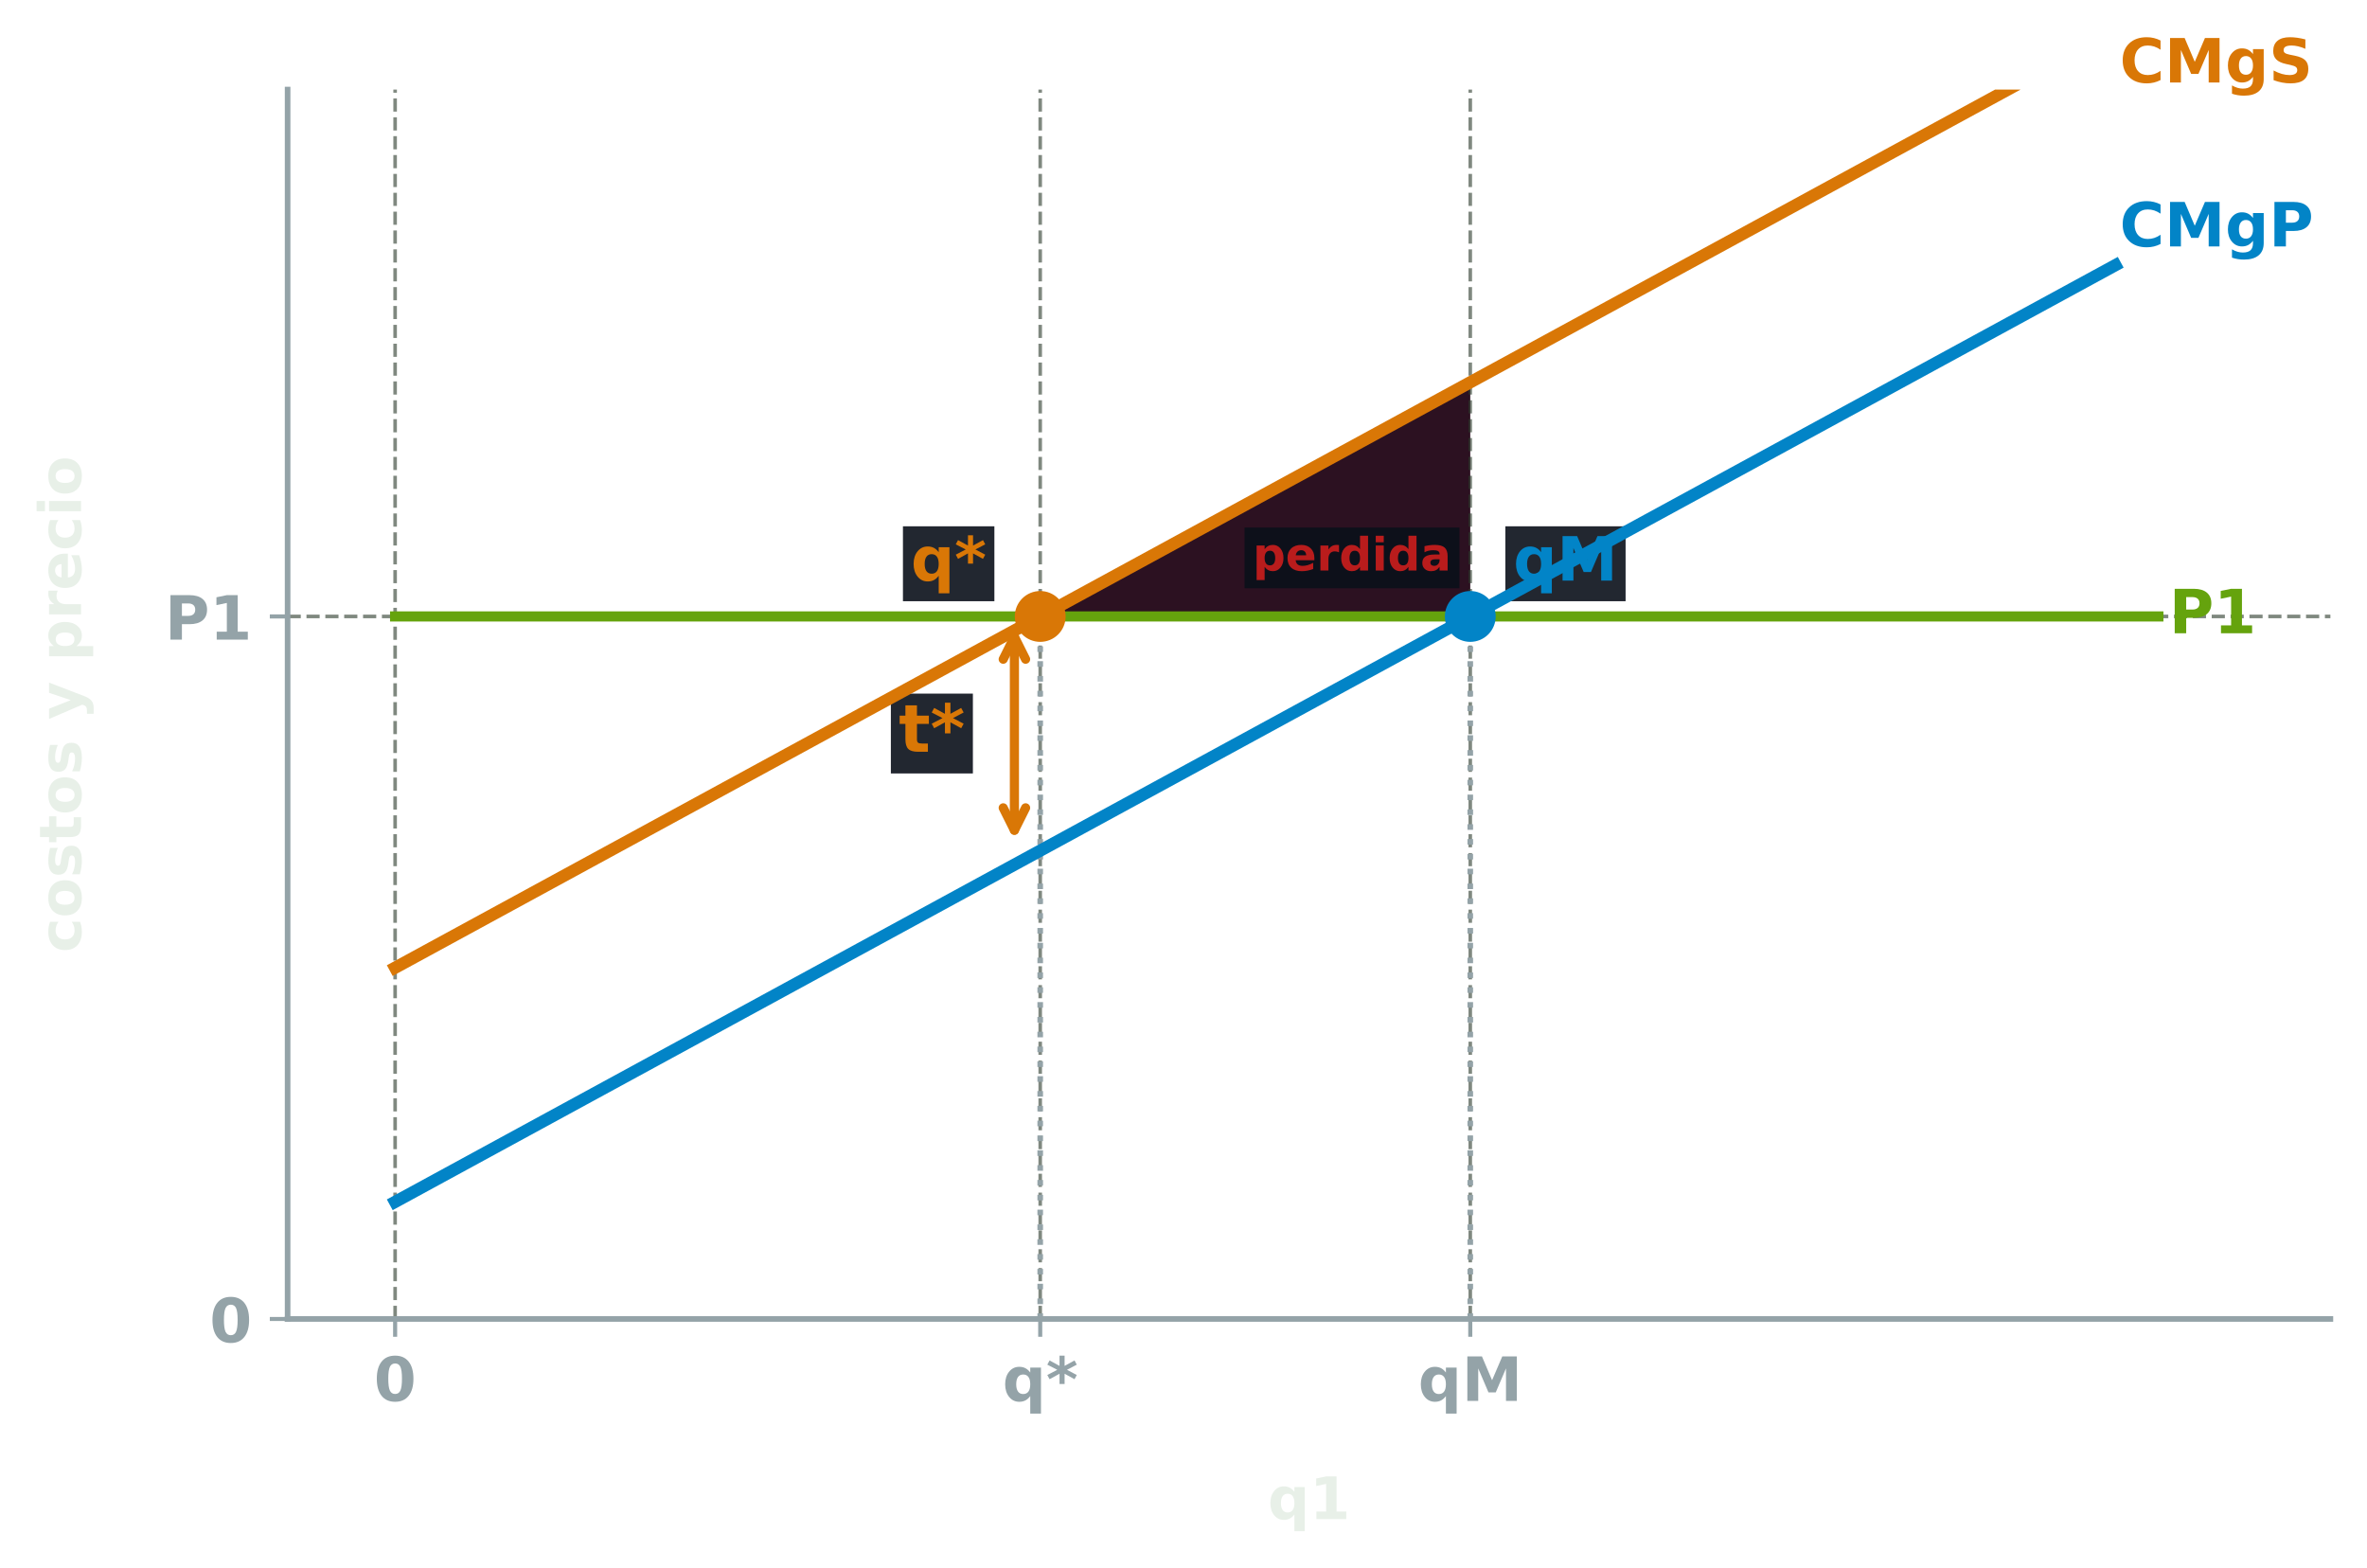
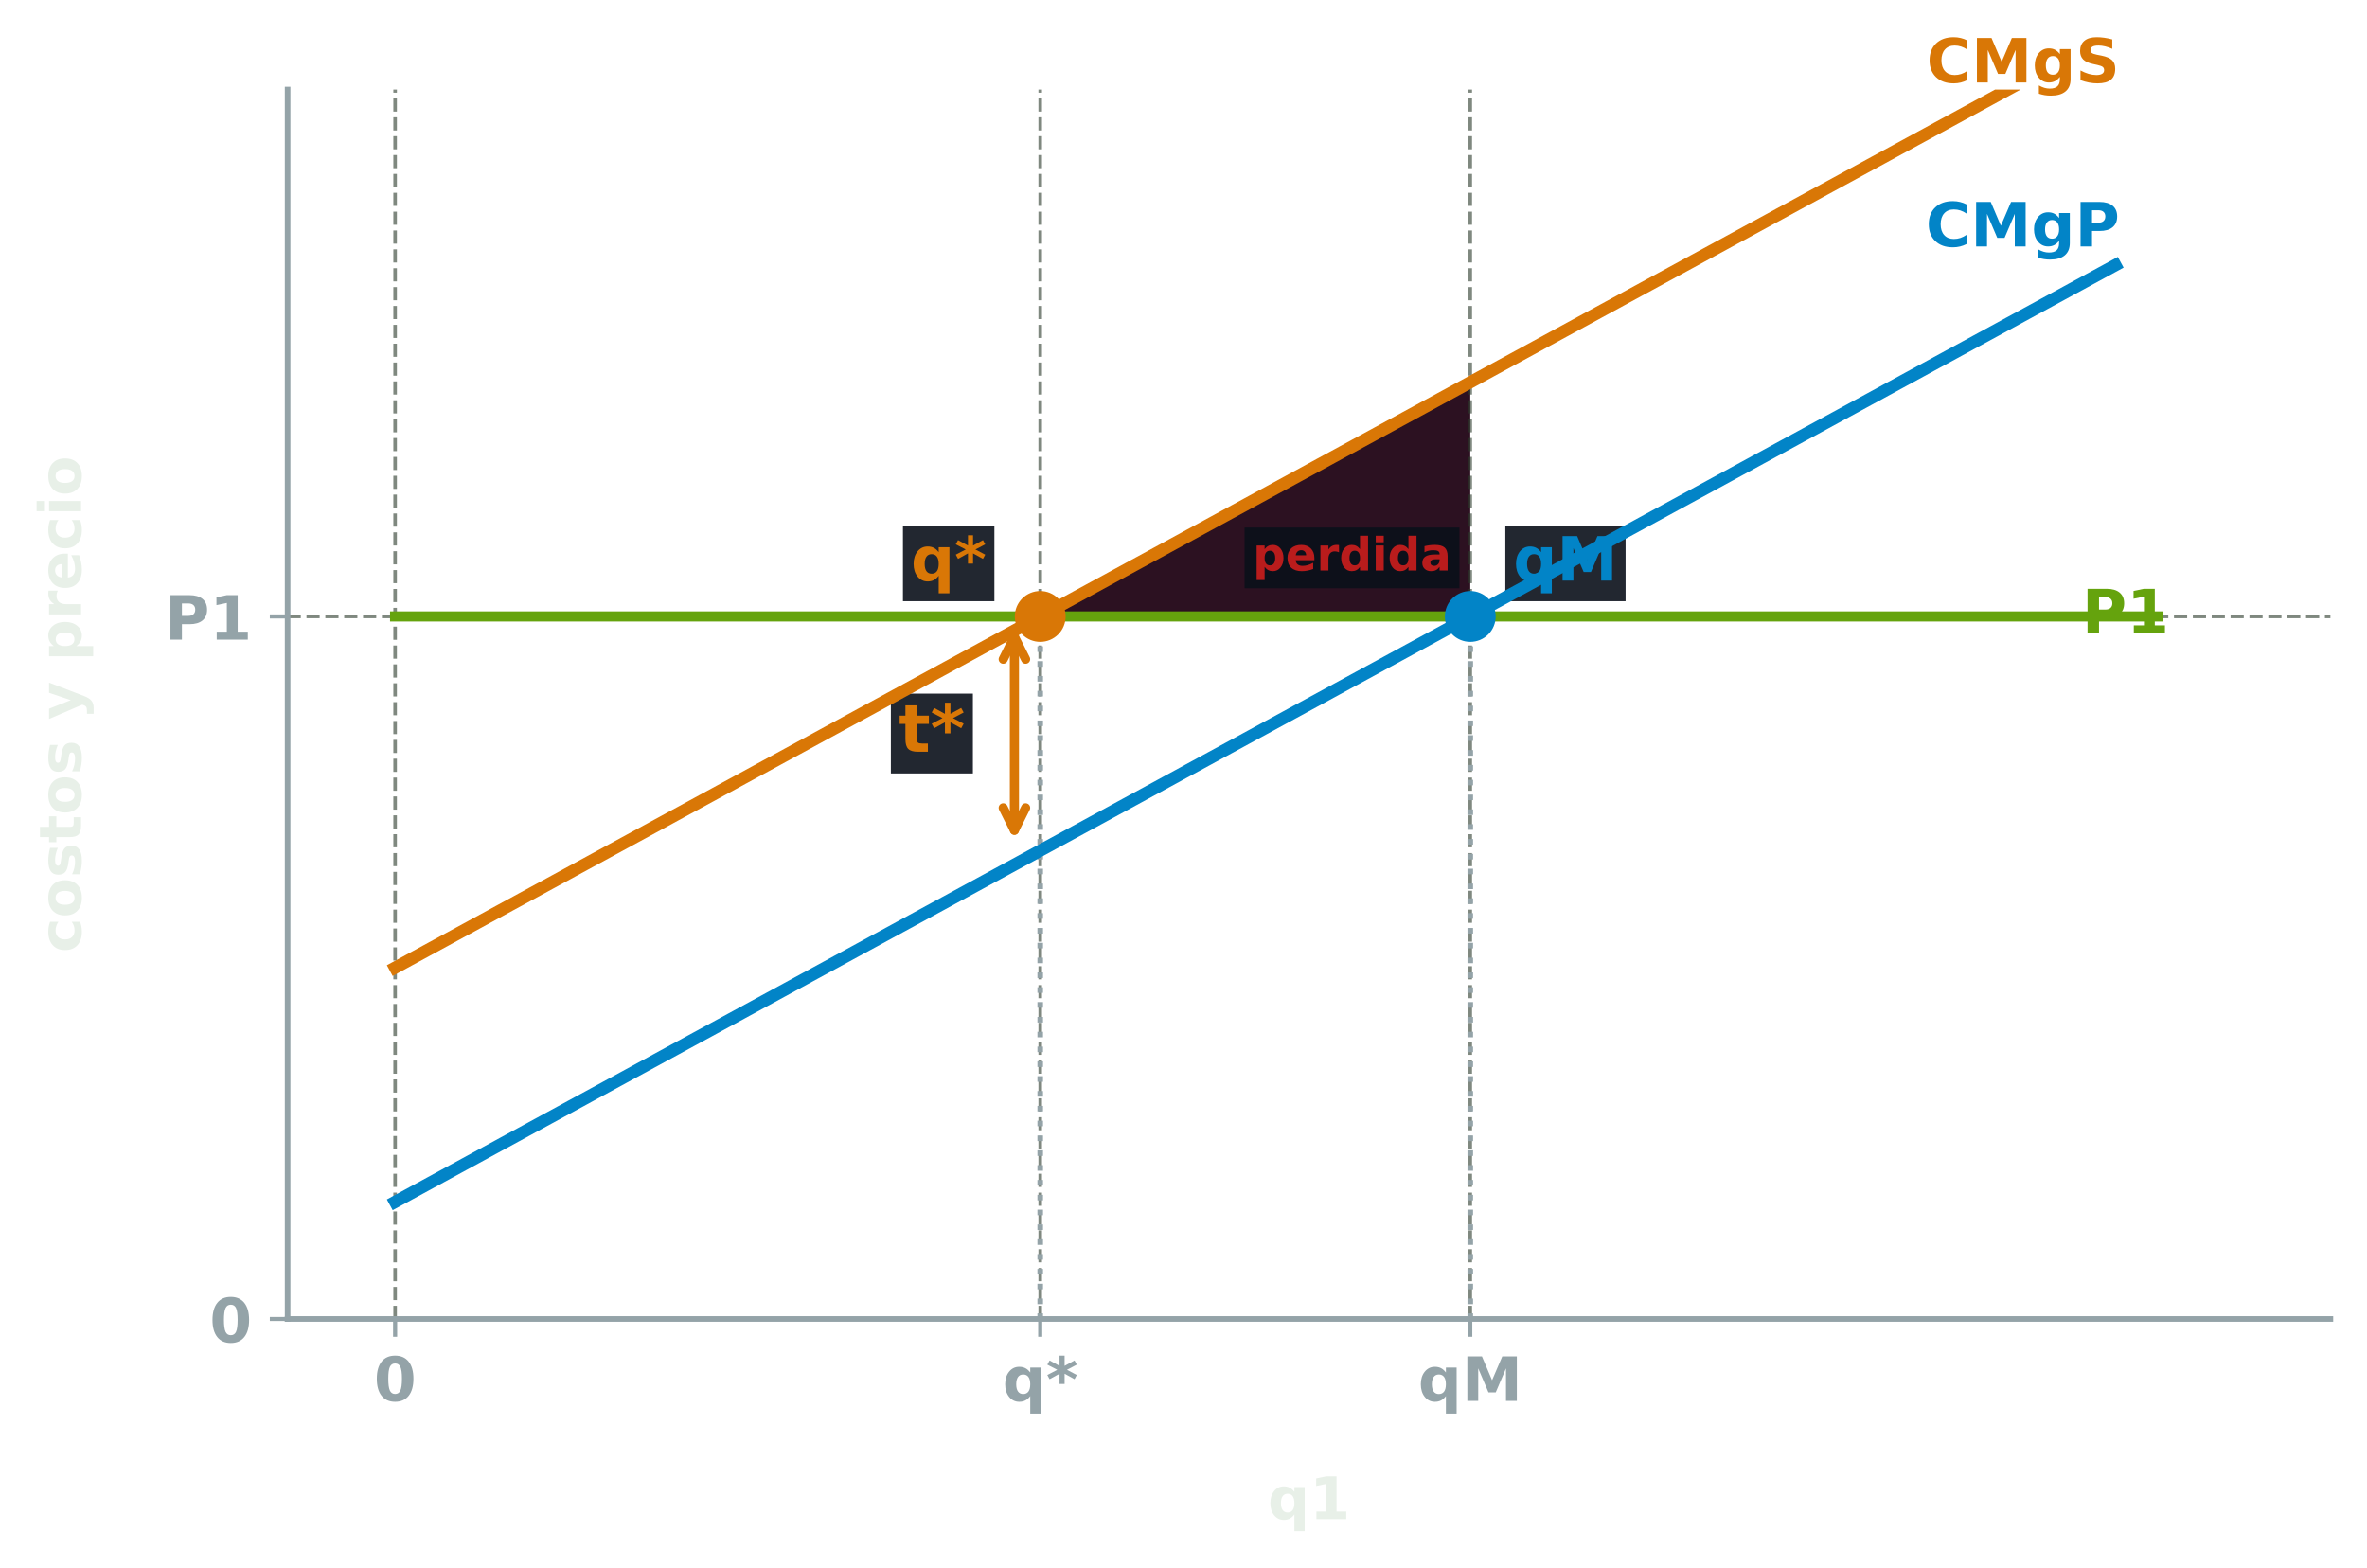
<svg xmlns="http://www.w3.org/2000/svg" xmlns:xlink="http://www.w3.org/1999/xlink" width="465.525pt" height="308.332pt" viewBox="0 0 465.525 308.332" version="1.1">
  <defs>
    <style type="text/css">*{stroke-linejoin: round; stroke-linecap: butt}</style>
  </defs>
  <g id="figure_1">
    <g id="patch_1">
      <path d="M 0 308.332  L 465.525 308.332  L 465.525 -0  L 0 -0  L 0 308.332  z " style="fill: none; opacity: 0" />
    </g>
    <g id="axes_1">
      <g id="patch_2">
        <path d="M 56.565 259.388  L 458.325 259.388  L 458.325 17.612  L 56.565 17.612  L 56.565 259.388  z " style="fill: none" />
      </g>
      <g id="patch_3">
        <path d="M 204.582 121.23  L 289.163 121.23  L 289.163 75.178  z " clip-path="url(#p4f5638dac7)" style="fill: #2c1121" />
      </g>
      <g id="matplotlib.axis_1">
        <g id="xtick_1">
          <g id="line2d_1">
            <path d="M 77.71 259.388  L 77.71 17.612  " clip-path="url(#p4f5638dac7)" style="fill: none; stroke-dasharray: 2.59,1.12; stroke-dashoffset: 0; stroke: #2a3a2a; stroke-opacity: 0.6; stroke-width: 0.7" />
          </g>
          <g id="line2d_2">
            <defs>
              <path id="m409fbe080f" d="M 0 0  L 0 3.5  " style="stroke: #94a3a8; stroke-width: 0.8" />
            </defs>
            <g>
              <use xlink:href="#m409fbe080f" x="77.71" y="259.388" style="fill: #94a3a8; stroke: #94a3a8; stroke-width: 0.8" />
            </g>
          </g>
          <g id="text_1">
            <g style="fill: #94a3a8" transform="translate(73.53526 275.5063) scale(0.12 -0.12)">
              <defs>
                <path id="DejaVuSans-Bold-30" d="M 2944 2338  Q 2944 3213 2780 3570  Q 2616 3928 2228 3928  Q 1841 3928 1675 3570  Q 1509 3213 1509 2338  Q 1509 1453 1675 1090  Q 1841 728 2228 728  Q 2613 728 2778 1090  Q 2944 1453 2944 2338  z M 4147 2328  Q 4147 1169 3647 539  Q 3147 -91 2228 -91  Q 1306 -91 806 539  Q 306 1169 306 2328  Q 306 3491 806 4120  Q 1306 4750 2228 4750  Q 3147 4750 3647 4120  Q 4147 3491 4147 2328  z " transform="scale(0.015625)" />
              </defs>
              <use xlink:href="#DejaVuSans-Bold-30" />
            </g>
          </g>
        </g>
        <g id="xtick_2">
          <g id="line2d_3">
            <path d="M 204.582 259.388  L 204.582 17.612  " clip-path="url(#p4f5638dac7)" style="fill: none; stroke-dasharray: 2.59,1.12; stroke-dashoffset: 0; stroke: #2a3a2a; stroke-opacity: 0.6; stroke-width: 0.7" />
          </g>
          <g id="line2d_4">
            <g>
              <use xlink:href="#m409fbe080f" x="204.582" y="259.388" style="fill: #94a3a8; stroke: #94a3a8; stroke-width: 0.8" />
            </g>
          </g>
          <g id="text_2">
            <g style="fill: #94a3a8" transform="translate(197.149 275.5063) scale(0.12 -0.12)">
              <defs>
                <path id="DejaVuSans-Bold-71" d="M 2181 2772  Q 1825 2772 1636 2509  Q 1447 2247 1447 1747  Q 1447 1247 1636 984  Q 1825 722 2181 722  Q 2541 722 2730 984  Q 2919 1247 2919 1747  Q 2919 2247 2730 2509  Q 2541 2772 2181 2772  z M 2919 506  Q 2688 197 2409 53  Q 2131 -91 1766 -91  Q 1119 -91 703 423  Q 288 938 288 1747  Q 288 2556 703 3067  Q 1119 3578 1766 3578  Q 2131 3578 2409 3434  Q 2688 3291 2919 2981  L 2919 3500  L 4044 3500  L 4044 -1331  L 2919 -1331  L 2919 506  z " transform="scale(0.015625)" />
                <path id="DejaVuSans-Bold-2a" d="M 3219 3803  L 2188 3263  L 3219 2719  L 2981 2278  L 1941 2853  L 1941 1778  L 1409 1778  L 1409 2853  L 366 2278  L 128 2719  L 1172 3263  L 128 3803  L 366 4244  L 1409 3675  L 1409 4750  L 1941 4750  L 1941 3675  L 2981 4244  L 3219 3803  z " transform="scale(0.015625)" />
              </defs>
              <use xlink:href="#DejaVuSans-Bold-71" />
              <use xlink:href="#DejaVuSans-Bold-2a" x="71.582" />
            </g>
          </g>
        </g>
        <g id="xtick_3">
          <g id="line2d_5">
            <path d="M 289.163 259.388  L 289.163 17.612  " clip-path="url(#p4f5638dac7)" style="fill: none; stroke-dasharray: 2.59,1.12; stroke-dashoffset: 0; stroke: #2a3a2a; stroke-opacity: 0.6; stroke-width: 0.7" />
          </g>
          <g id="line2d_6">
            <g>
              <use xlink:href="#m409fbe080f" x="289.163" y="259.388" style="fill: #94a3a8; stroke: #94a3a8; stroke-width: 0.8" />
            </g>
          </g>
          <g id="text_3">
            <g style="fill: #94a3a8" transform="translate(278.897 275.5063) scale(0.12 -0.12)">
              <defs>
                <path id="DejaVuSans-Bold-4d" d="M 588 4666  L 2119 4666  L 3181 2169  L 4250 4666  L 5778 4666  L 5778 0  L 4641 0  L 4641 3413  L 3566 897  L 2803 897  L 1728 3413  L 1728 0  L 588 0  L 588 4666  z " transform="scale(0.015625)" />
              </defs>
              <use xlink:href="#DejaVuSans-Bold-71" />
              <use xlink:href="#DejaVuSans-Bold-4d" x="71.582" />
            </g>
          </g>
        </g>
        <g id="text_4">
          <g style="fill: #e8f0e8" transform="translate(249.3282 298.7401) scale(0.115 -0.115)">
            <defs>
              <path id="DejaVuSans-Bold-31" d="M 750 831  L 1813 831  L 1813 3847  L 722 3622  L 722 4441  L 1806 4666  L 2950 4666  L 2950 831  L 4013 831  L 4013 0  L 750 0  L 750 831  z " transform="scale(0.015625)" />
            </defs>
            <use xlink:href="#DejaVuSans-Bold-71" />
            <use xlink:href="#DejaVuSans-Bold-31" x="71.582" />
          </g>
        </g>
      </g>
      <g id="matplotlib.axis_2">
        <g id="ytick_1">
          <g id="line2d_7">
            <path d="M 56.565 259.388  L 458.325 259.388  " clip-path="url(#p4f5638dac7)" style="fill: none; stroke-dasharray: 2.59,1.12; stroke-dashoffset: 0; stroke: #2a3a2a; stroke-opacity: 0.6; stroke-width: 0.7" />
          </g>
          <g id="line2d_8">
            <defs>
              <path id="m766cb33b4f" d="M 0 0  L -3.5 0  " style="stroke: #94a3a8; stroke-width: 0.8" />
            </defs>
            <g>
              <use xlink:href="#m766cb33b4f" x="56.565" y="259.388" style="fill: #94a3a8; stroke: #94a3a8; stroke-width: 0.8" />
            </g>
          </g>
          <g id="text_5">
            <g style="fill: #94a3a8" transform="translate(41.21531 263.9472) scale(0.12 -0.12)">
              <use xlink:href="#DejaVuSans-Bold-30" />
            </g>
          </g>
        </g>
        <g id="ytick_2">
          <g id="line2d_9">
            <path d="M 56.565 121.23  L 458.325 121.23  " clip-path="url(#p4f5638dac7)" style="fill: none; stroke-dasharray: 2.59,1.12; stroke-dashoffset: 0; stroke: #2a3a2a; stroke-opacity: 0.6; stroke-width: 0.7" />
          </g>
          <g id="line2d_10">
            <g>
              <use xlink:href="#m766cb33b4f" x="56.565" y="121.23" style="fill: #94a3a8; stroke: #94a3a8; stroke-width: 0.8" />
            </g>
          </g>
          <g id="text_6">
            <g style="fill: #94a3a8" transform="translate(32.41969 125.7895) scale(0.12 -0.12)">
              <defs>
                <path id="DejaVuSans-Bold-50" d="M 588 4666  L 2584 4666  Q 3475 4666 3951 4270  Q 4428 3875 4428 3144  Q 4428 2409 3951 2014  Q 3475 1619 2584 1619  L 1791 1619  L 1791 0  L 588 0  L 588 4666  z M 1791 3794  L 1791 2491  L 2456 2491  Q 2806 2491 2997 2661  Q 3188 2831 3188 3144  Q 3188 3456 2997 3625  Q 2806 3794 2456 3794  L 1791 3794  z " transform="scale(0.015625)" />
              </defs>
              <use xlink:href="#DejaVuSans-Bold-50" />
              <use xlink:href="#DejaVuSans-Bold-31" x="73.291" />
            </g>
          </g>
        </g>
        <g id="text_7">
          <g style="fill: #e8f0e8" transform="translate(15.9382 187.3356) rotate(-90) scale(0.115 -0.115)">
            <defs>
              <path id="DejaVuSans-Bold-63" d="M 3366 3391  L 3366 2478  Q 3138 2634 2908 2709  Q 2678 2784 2431 2784  Q 1963 2784 1702 2511  Q 1441 2238 1441 1747  Q 1441 1256 1702 982  Q 1963 709 2431 709  Q 2694 709 2930 787  Q 3166 866 3366 1019  L 3366 103  Q 3103 6 2833 -42  Q 2563 -91 2291 -91  Q 1344 -91 809 395  Q 275 881 275 1747  Q 275 2613 809 3098  Q 1344 3584 2291 3584  Q 2566 3584 2833 3536  Q 3100 3488 3366 3391  z " transform="scale(0.015625)" />
              <path id="DejaVuSans-Bold-6f" d="M 2203 2784  Q 1831 2784 1636 2517  Q 1441 2250 1441 1747  Q 1441 1244 1636 976  Q 1831 709 2203 709  Q 2569 709 2762 976  Q 2956 1244 2956 1747  Q 2956 2250 2762 2517  Q 2569 2784 2203 2784  z M 2203 3584  Q 3106 3584 3614 3096  Q 4122 2609 4122 1747  Q 4122 884 3614 396  Q 3106 -91 2203 -91  Q 1297 -91 786 396  Q 275 884 275 1747  Q 275 2609 786 3096  Q 1297 3584 2203 3584  z " transform="scale(0.015625)" />
              <path id="DejaVuSans-Bold-73" d="M 3272 3391  L 3272 2541  Q 2913 2691 2578 2766  Q 2244 2841 1947 2841  Q 1628 2841 1473 2761  Q 1319 2681 1319 2516  Q 1319 2381 1436 2309  Q 1553 2238 1856 2203  L 2053 2175  Q 2913 2066 3209 1816  Q 3506 1566 3506 1031  Q 3506 472 3093 190  Q 2681 -91 1863 -91  Q 1516 -91 1145 -36  Q 775 19 384 128  L 384 978  Q 719 816 1070 734  Q 1422 653 1784 653  Q 2113 653 2278 743  Q 2444 834 2444 1013  Q 2444 1163 2330 1236  Q 2216 1309 1875 1350  L 1678 1375  Q 931 1469 631 1722  Q 331 1975 331 2491  Q 331 3047 712 3315  Q 1094 3584 1881 3584  Q 2191 3584 2531 3537  Q 2872 3491 3272 3391  z " transform="scale(0.015625)" />
              <path id="DejaVuSans-Bold-74" d="M 1759 4494  L 1759 3500  L 2913 3500  L 2913 2700  L 1759 2700  L 1759 1216  Q 1759 972 1856 886  Q 1953 800 2241 800  L 2816 800  L 2816 0  L 1856 0  Q 1194 0 917 276  Q 641 553 641 1216  L 641 2700  L 84 2700  L 84 3500  L 641 3500  L 641 4494  L 1759 4494  z " transform="scale(0.015625)" />
              <path id="DejaVuSans-Bold-20" transform="scale(0.015625)" />
              <path id="DejaVuSans-Bold-79" d="M 78 3500  L 1197 3500  L 2138 1125  L 2938 3500  L 4056 3500  L 2584 -331  Q 2363 -916 2067 -1148  Q 1772 -1381 1288 -1381  L 641 -1381  L 641 -647  L 991 -647  Q 1275 -647 1404 -556  Q 1534 -466 1606 -231  L 1638 -134  L 78 3500  z " transform="scale(0.015625)" />
              <path id="DejaVuSans-Bold-70" d="M 1656 506  L 1656 -1331  L 538 -1331  L 538 3500  L 1656 3500  L 1656 2988  Q 1888 3294 2169 3439  Q 2450 3584 2816 3584  Q 3463 3584 3878 3070  Q 4294 2556 4294 1747  Q 4294 938 3878 423  Q 3463 -91 2816 -91  Q 2450 -91 2169 54  Q 1888 200 1656 506  z M 2400 2772  Q 2041 2772 1848 2508  Q 1656 2244 1656 1747  Q 1656 1250 1848 986  Q 2041 722 2400 722  Q 2759 722 2948 984  Q 3138 1247 3138 1747  Q 3138 2247 2948 2509  Q 2759 2772 2400 2772  z " transform="scale(0.015625)" />
              <path id="DejaVuSans-Bold-72" d="M 3138 2547  Q 2991 2616 2845 2648  Q 2700 2681 2553 2681  Q 2122 2681 1889 2404  Q 1656 2128 1656 1613  L 1656 0  L 538 0  L 538 3500  L 1656 3500  L 1656 2925  Q 1872 3269 2151 3426  Q 2431 3584 2822 3584  Q 2878 3584 2943 3579  Q 3009 3575 3134 3559  L 3138 2547  z " transform="scale(0.015625)" />
              <path id="DejaVuSans-Bold-65" d="M 4031 1759  L 4031 1441  L 1416 1441  Q 1456 1047 1700 850  Q 1944 653 2381 653  Q 2734 653 3104 758  Q 3475 863 3866 1075  L 3866 213  Q 3469 63 3072 -14  Q 2675 -91 2278 -91  Q 1328 -91 801 392  Q 275 875 275 1747  Q 275 2603 792 3093  Q 1309 3584 2216 3584  Q 3041 3584 3536 3087  Q 4031 2591 4031 1759  z M 2881 2131  Q 2881 2450 2695 2645  Q 2509 2841 2209 2841  Q 1884 2841 1681 2658  Q 1478 2475 1428 2131  L 2881 2131  z " transform="scale(0.015625)" />
              <path id="DejaVuSans-Bold-69" d="M 538 3500  L 1656 3500  L 1656 0  L 538 0  L 538 3500  z M 538 4863  L 1656 4863  L 1656 3950  L 538 3950  L 538 4863  z " transform="scale(0.015625)" />
            </defs>
            <use xlink:href="#DejaVuSans-Bold-63" />
            <use xlink:href="#DejaVuSans-Bold-6f" x="59.277" />
            <use xlink:href="#DejaVuSans-Bold-73" x="127.979" />
            <use xlink:href="#DejaVuSans-Bold-74" x="187.5" />
            <use xlink:href="#DejaVuSans-Bold-6f" x="235.303" />
            <use xlink:href="#DejaVuSans-Bold-73" x="304.004" />
            <use xlink:href="#DejaVuSans-Bold-20" x="363.525" />
            <use xlink:href="#DejaVuSans-Bold-79" x="398.34" />
            <use xlink:href="#DejaVuSans-Bold-20" x="463.525" />
            <use xlink:href="#DejaVuSans-Bold-70" x="498.34" />
            <use xlink:href="#DejaVuSans-Bold-72" x="569.922" />
            <use xlink:href="#DejaVuSans-Bold-65" x="619.238" />
            <use xlink:href="#DejaVuSans-Bold-63" x="687.061" />
            <use xlink:href="#DejaVuSans-Bold-69" x="746.338" />
            <use xlink:href="#DejaVuSans-Bold-6f" x="780.615" />
          </g>
        </g>
      </g>
      <g id="line2d_11">
        <path d="M 289.163 259.388  L 289.163 121.23  " clip-path="url(#p4f5638dac7)" style="fill: none; stroke-dasharray: 1.1,1.815; stroke-dashoffset: 0; stroke: #94a3a8; stroke-width: 1.1" />
      </g>
      <g id="line2d_12">
        <path d="M 204.582 259.388  L 204.582 121.23  " clip-path="url(#p4f5638dac7)" style="fill: none; stroke-dasharray: 1.1,1.815; stroke-dashoffset: 0; stroke: #94a3a8; stroke-width: 1.1" />
      </g>
      <g id="patch_4">
        <path d="M 56.565 259.388  L 56.565 17.612  " style="fill: none; stroke: #94a3a8; stroke-width: 1.1; stroke-linejoin: miter; stroke-linecap: square" />
      </g>
      <g id="patch_5">
        <path d="M 56.565 259.388  L 458.325 259.388  " style="fill: none; stroke: #94a3a8; stroke-width: 1.1; stroke-linejoin: miter; stroke-linecap: square" />
      </g>
-       <g id="text_8">
-         <g style="fill: #0284c7" transform="translate(416.88 48.46117) scale(0.12 -0.12)">
+       <g id="end-label">
+         <g style="fill: #0284c7" transform="translate(378.7462 48.46117) scale(0.12 -0.12)">
          <defs>
            <path id="DejaVuSans-Bold-43" d="M 4288 256  Q 3956 84 3597 -3  Q 3238 -91 2847 -91  Q 1681 -91 1000 561  Q 319 1213 319 2328  Q 319 3447 1000 4098  Q 1681 4750 2847 4750  Q 3238 4750 3597 4662  Q 3956 4575 4288 4403  L 4288 3438  Q 3953 3666 3628 3772  Q 3303 3878 2944 3878  Q 2300 3878 1931 3465  Q 1563 3053 1563 2328  Q 1563 1606 1931 1193  Q 2300 781 2944 781  Q 3303 781 3628 887  Q 3953 994 4288 1222  L 4288 256  z " transform="scale(0.015625)" />
            <path id="DejaVuSans-Bold-67" d="M 2919 594  Q 2688 288 2409 144  Q 2131 0 1766 0  Q 1125 0 706 504  Q 288 1009 288 1791  Q 288 2575 706 3076  Q 1125 3578 1766 3578  Q 2131 3578 2409 3434  Q 2688 3291 2919 2981  L 2919 3500  L 4044 3500  L 4044 353  Q 4044 -491 3511 -936  Q 2978 -1381 1966 -1381  Q 1638 -1381 1331 -1331  Q 1025 -1281 716 -1178  L 716 -306  Q 1009 -475 1290 -558  Q 1572 -641 1856 -641  Q 2406 -641 2662 -400  Q 2919 -159 2919 353  L 2919 594  z M 2181 2772  Q 1834 2772 1640 2515  Q 1447 2259 1447 1791  Q 1447 1309 1634 1061  Q 1822 813 2181 813  Q 2531 813 2725 1069  Q 2919 1325 2919 1791  Q 2919 2259 2725 2515  Q 2531 2772 2181 2772  z " transform="scale(0.015625)" />
          </defs>
          <use xlink:href="#DejaVuSans-Bold-43" />
          <use xlink:href="#DejaVuSans-Bold-4d" x="73.389" />
          <use xlink:href="#DejaVuSans-Bold-67" x="172.9" />
          <use xlink:href="#DejaVuSans-Bold-50" x="244.482" />
        </g>
      </g>
-       <g id="text_9">
-         <g style="fill: #d97706" transform="translate(416.88 16.22437) scale(0.12 -0.12)">
+       <g id="end-label">
+         <g style="fill: #d97706" transform="translate(378.9 16.22437) scale(0.12 -0.12)">
          <defs>
            <path id="DejaVuSans-Bold-53" d="M 3834 4519  L 3834 3531  Q 3450 3703 3084 3790  Q 2719 3878 2394 3878  Q 1963 3878 1756 3759  Q 1550 3641 1550 3391  Q 1550 3203 1689 3098  Q 1828 2994 2194 2919  L 2706 2816  Q 3484 2659 3812 2340  Q 4141 2022 4141 1434  Q 4141 663 3683 286  Q 3225 -91 2284 -91  Q 1841 -91 1394 -6  Q 947 78 500 244  L 500 1259  Q 947 1022 1364 901  Q 1781 781 2169 781  Q 2563 781 2772 912  Q 2981 1044 2981 1288  Q 2981 1506 2839 1625  Q 2697 1744 2272 1838  L 1806 1941  Q 1106 2091 782 2419  Q 459 2747 459 3303  Q 459 4000 909 4375  Q 1359 4750 2203 4750  Q 2588 4750 2994 4692  Q 3400 4634 3834 4519  z " transform="scale(0.015625)" />
          </defs>
          <use xlink:href="#DejaVuSans-Bold-43" />
          <use xlink:href="#DejaVuSans-Bold-4d" x="73.389" />
          <use xlink:href="#DejaVuSans-Bold-67" x="172.9" />
          <use xlink:href="#DejaVuSans-Bold-53" x="244.482" />
        </g>
      </g>
      <g id="line2d_13">
        <path d="M 77.71 121.23  L 424.492 121.23  " clip-path="url(#p4f5638dac7)" style="fill: none; stroke: #65a30d; stroke-width: 2; stroke-linecap: square" />
      </g>
-       <g id="text_10">
-         <g style="fill: #65a30d" transform="translate(426.6068 124.5417) scale(0.12 -0.12)">
+       <g id="end-label">
+         <g style="fill: #65a30d" transform="translate(409.4618 124.5417) scale(0.12 -0.12)">
          <use xlink:href="#DejaVuSans-Bold-50" />
          <use xlink:href="#DejaVuSans-Bold-31" x="73.291" />
        </g>
      </g>
-       <g id="text_11">
+       <g id="text_8">
        <g id="patch_6">
          <path d="M 296.061 118.235  L 319.712 118.235  L 319.712 103.502  L 296.061 103.502  z " style="fill: #0a0f1a; opacity: 0.9" />
        </g>
        <g style="fill: #0284c7" transform="translate(297.6207 114.1798) scale(0.12 -0.12)">
          <use xlink:href="#DejaVuSans-Bold-71" />
          <use xlink:href="#DejaVuSans-Bold-4d" x="71.582" />
        </g>
      </g>
-       <g id="text_12">
+       <g id="text_9">
        <g id="patch_7">
          <path d="M 177.584 118.235  L 195.569 118.235  L 195.569 103.502  L 177.584 103.502  z " style="fill: #0a0f1a; opacity: 0.9" />
        </g>
        <g style="fill: #d97706" transform="translate(179.1439 114.1798) scale(0.12 -0.12)">
          <use xlink:href="#DejaVuSans-Bold-71" />
          <use xlink:href="#DejaVuSans-Bold-2a" x="71.582" />
        </g>
      </g>
      <g id="patch_8">
        <path d="M 199.507 163.272  Q 199.507 144.256 199.507 125.241  " style="fill: none; stroke: #d97706; stroke-width: 1.8; stroke-linecap: round" />
        <path d="M 201.707 158.872  L 199.507 163.272  L 197.307 158.872  " style="fill: none; stroke: #d97706; stroke-width: 1.8; stroke-linecap: round" />
        <path d="M 197.307 129.641  L 199.507 125.241  L 201.707 129.641  " style="fill: none; stroke: #d97706; stroke-width: 1.8; stroke-linecap: round" />
      </g>
-       <g id="text_13">
+       <g id="text_10">
        <g id="patch_9">
          <path d="M 175.208 152.107  L 191.34 152.107  L 191.34 136.406  L 175.208 136.406  z " style="fill: #0a0f1a; opacity: 0.9" />
        </g>
        <g style="fill: #d97706" transform="translate(176.7677 147.8439) scale(0.13 -0.13)">
          <use xlink:href="#DejaVuSans-Bold-74" />
          <use xlink:href="#DejaVuSans-Bold-2a" x="47.803" />
        </g>
      </g>
-       <g id="text_14">
+       <g id="text_11">
        <g id="patch_10">
          <path d="M 244.769 115.692  L 287.037 115.692  L 287.037 103.742  L 244.769 103.742  z " style="fill: #0a0f1a; opacity: 0.9" />
        </g>
        <g style="fill: #b91c1c" transform="translate(246.389 112.2007) scale(0.09 -0.09)">
          <defs>
            <path id="DejaVuSans-Bold-64" d="M 2919 2988  L 2919 4863  L 4044 4863  L 4044 0  L 2919 0  L 2919 506  Q 2688 197 2409 53  Q 2131 -91 1766 -91  Q 1119 -91 703 423  Q 288 938 288 1747  Q 288 2556 703 3070  Q 1119 3584 1766 3584  Q 2128 3584 2408 3439  Q 2688 3294 2919 2988  z M 2181 722  Q 2541 722 2730 984  Q 2919 1247 2919 1747  Q 2919 2247 2730 2509  Q 2541 2772 2181 2772  Q 1825 2772 1636 2509  Q 1447 2247 1447 1747  Q 1447 1247 1636 984  Q 1825 722 2181 722  z " transform="scale(0.015625)" />
            <path id="DejaVuSans-Bold-61" d="M 2106 1575  Q 1756 1575 1579 1456  Q 1403 1338 1403 1106  Q 1403 894 1545 773  Q 1688 653 1941 653  Q 2256 653 2472 879  Q 2688 1106 2688 1447  L 2688 1575  L 2106 1575  z M 3816 1997  L 3816 0  L 2688 0  L 2688 519  Q 2463 200 2181 54  Q 1900 -91 1497 -91  Q 953 -91 614 226  Q 275 544 275 1050  Q 275 1666 698 1953  Q 1122 2241 2028 2241  L 2688 2241  L 2688 2328  Q 2688 2594 2478 2717  Q 2269 2841 1825 2841  Q 1466 2841 1156 2769  Q 847 2697 581 2553  L 581 3406  Q 941 3494 1303 3539  Q 1666 3584 2028 3584  Q 2975 3584 3395 3211  Q 3816 2838 3816 1997  z " transform="scale(0.015625)" />
          </defs>
          <use xlink:href="#DejaVuSans-Bold-70" />
          <use xlink:href="#DejaVuSans-Bold-65" x="71.582" />
          <use xlink:href="#DejaVuSans-Bold-72" x="139.404" />
          <use xlink:href="#DejaVuSans-Bold-64" x="188.721" />
          <use xlink:href="#DejaVuSans-Bold-69" x="260.303" />
          <use xlink:href="#DejaVuSans-Bold-64" x="294.58" />
          <use xlink:href="#DejaVuSans-Bold-61" x="366.162" />
        </g>
      </g>
      <g id="line2d_14">
        <path d="M 77.71 236.362  L 416.034 52.152  L 416.034 52.152  " clip-path="url(#p4f5638dac7)" style="fill: none; stroke: #0284c7; stroke-width: 2.4; stroke-linecap: square" />
      </g>
      <g id="line2d_15">
        <path d="M 77.71 190.309  L 416.034 6.099  L 416.034 6.099  " clip-path="url(#p4f5638dac7)" style="fill: none; stroke: #d97706; stroke-width: 2.4; stroke-linecap: square" />
      </g>
      <g id="line2d_16">
        <defs>
          <path id="m6213322181" d="M 0 4.5  C 1.193 4.5 2.338 4.026 3.182 3.182  C 4.026 2.338 4.5 1.193 4.5 0  C 4.5 -1.193 4.026 -2.338 3.182 -3.182  C 2.338 -4.026 1.193 -4.5 0 -4.5  C -1.193 -4.5 -2.338 -4.026 -3.182 -3.182  C -4.026 -2.338 -4.5 -1.193 -4.5 0  C -4.5 1.193 -4.026 2.338 -3.182 3.182  C -2.338 4.026 -1.193 4.5 0 4.5  z " style="stroke: #0284c7" />
        </defs>
        <g clip-path="url(#p4f5638dac7)">
          <use xlink:href="#m6213322181" x="289.163" y="121.23" style="fill: #0284c7; stroke: #0284c7" />
        </g>
      </g>
      <g id="line2d_17">
        <defs>
          <path id="m9be37b8112" d="M 0 4.5  C 1.193 4.5 2.338 4.026 3.182 3.182  C 4.026 2.338 4.5 1.193 4.5 0  C 4.5 -1.193 4.026 -2.338 3.182 -3.182  C 2.338 -4.026 1.193 -4.5 0 -4.5  C -1.193 -4.5 -2.338 -4.026 -3.182 -3.182  C -4.026 -2.338 -4.5 -1.193 -4.5 0  C -4.5 1.193 -4.026 2.338 -3.182 3.182  C -2.338 4.026 -1.193 4.5 0 4.5  z " style="stroke: #d97706" />
        </defs>
        <g clip-path="url(#p4f5638dac7)">
          <use xlink:href="#m9be37b8112" x="204.582" y="121.23" style="fill: #d97706; stroke: #d97706" />
        </g>
      </g>
    </g>
  </g>
  <defs>
    <clipPath id="p4f5638dac7">
      <rect x="56.565" y="17.612" width="401.76" height="241.776" />
    </clipPath>
  </defs>
</svg>
